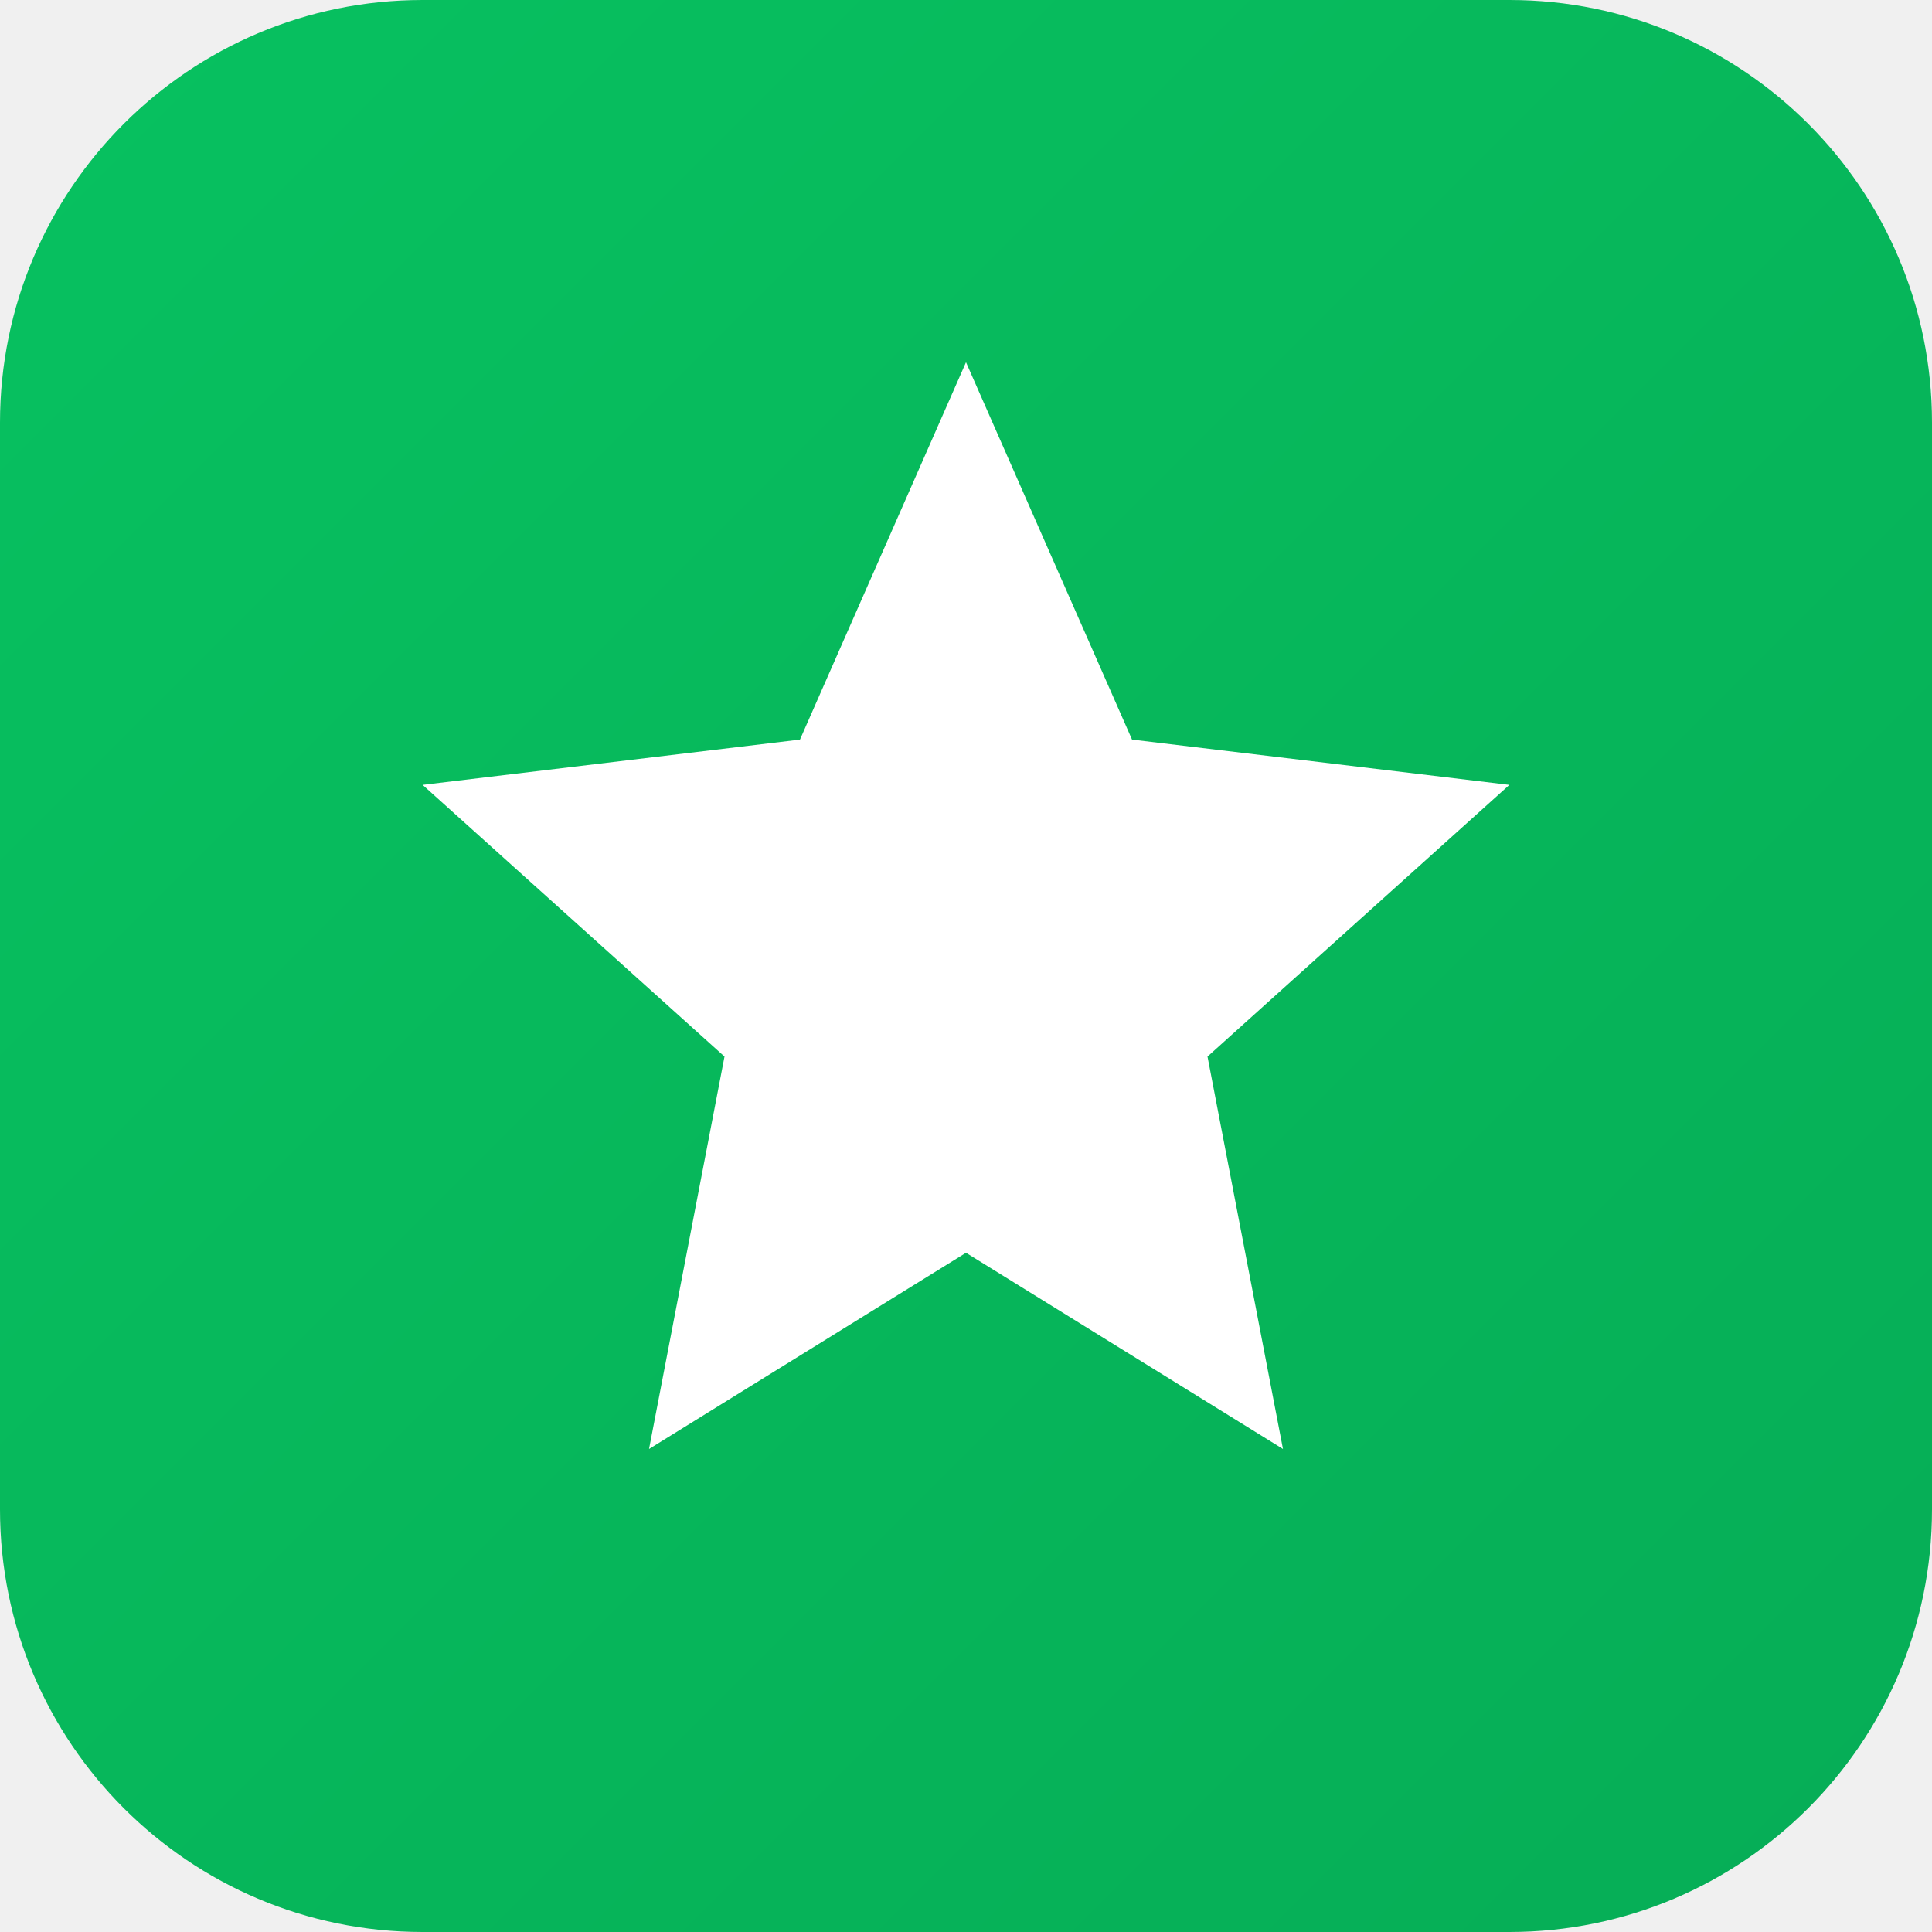
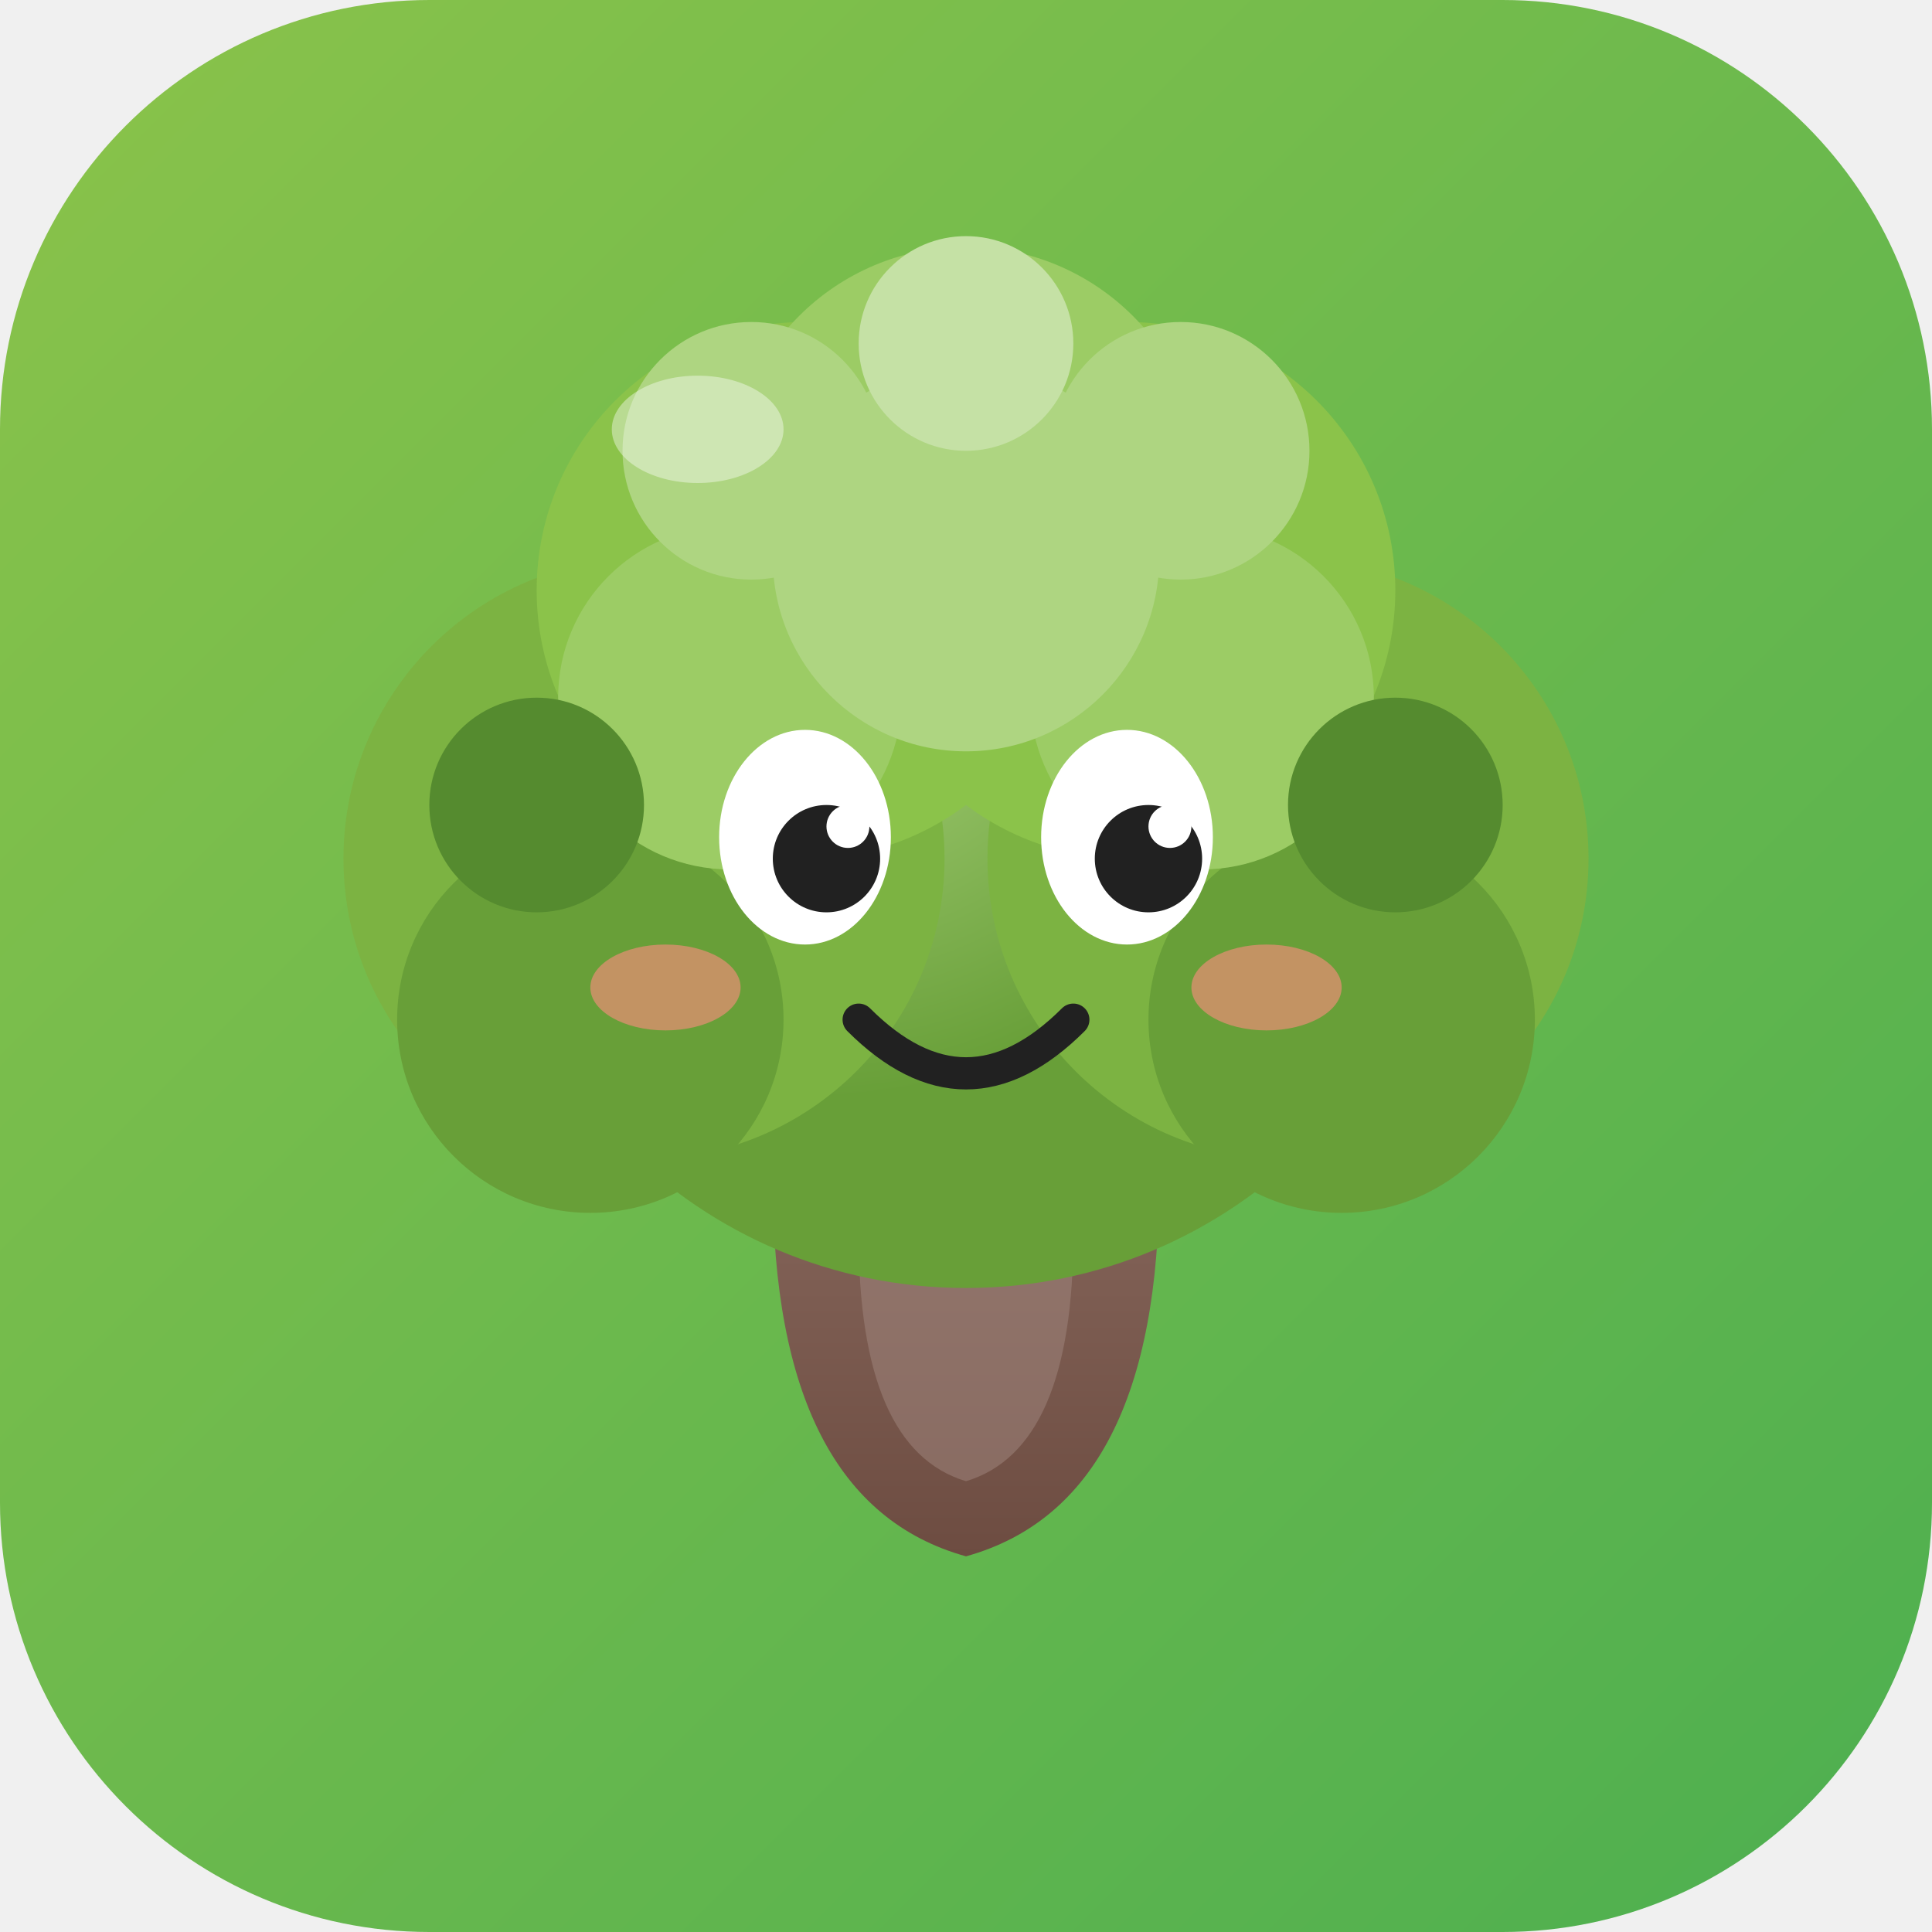
- <svg xmlns="http://www.w3.org/2000/svg" viewBox="0 0 64 64">
+ <svg xmlns="http://www.w3.org/2000/svg" viewBox="0 0 180 180" width="180" height="180">
  <defs>
    <linearGradient id="bg" x1="0%" y1="0%" x2="100%" y2="100%">
-       <stop offset="0%" style="stop-color:#07c160" />
-       <stop offset="100%" style="stop-color:#06ad56" />
+       <stop offset="0%" style="stop-color:#8BC34A" />
+       <stop offset="100%" style="stop-color:#4CAF50" />
+     </linearGradient>
+     <radialGradient id="headShine" cx="35%" cy="30%" r="50%">
+       <stop offset="0%" style="stop-color:#AED581" />
+       <stop offset="100%" style="stop-color:#689F38" />
+     </radialGradient>
+     <linearGradient id="stem" x1="0%" y1="0%" x2="0%" y2="100%">
+       <stop offset="0%" style="stop-color:#8D6E63" />
+       <stop offset="100%" style="stop-color:#6D4C41" />
    </linearGradient>
  </defs>
-   <rect width="64" height="64" rx="14" fill="url(#bg)" />
-   <path d="M32 12l5.5 12.5L50 26l-10 9 2.5 13L32 41.5 21.5 48 24 35 14 26l12.5-1.5z" fill="#fff" />
+   <rect width="180" height="180" rx="40" fill="url(#bg)" />
+   <path d="M72 110 Q72 140 90 145 Q108 140 108 110 L108 95 L72 95 Z" fill="url(#stem)" />
+   <path d="M80 115 Q80 135 90 138 Q100 135 100 115 Z" fill="#A1887F" opacity="0.5" />
+   <circle cx="90" cy="75" r="45" fill="url(#headShine)" />
+   <circle cx="60" cy="80" r="28" fill="#7CB342" />
+   <circle cx="120" cy="80" r="28" fill="#7CB342" />
+   <circle cx="75" cy="55" r="25" fill="#8BC34A" />
+   <circle cx="105" cy="55" r="25" fill="#8BC34A" />
+   <circle cx="90" cy="45" r="22" fill="#9CCC65" />
+   <circle cx="55" cy="95" r="18" fill="#689F38" />
+   <circle cx="125" cy="95" r="18" fill="#689F38" />
+   <circle cx="68" cy="65" r="16" fill="#9CCC65" />
+   <circle cx="112" cy="65" r="16" fill="#9CCC65" />
+   <circle cx="90" cy="52" r="18" fill="#AED581" />
+   <circle cx="50" cy="75" r="10" fill="#558B2F" />
+   <circle cx="130" cy="75" r="10" fill="#558B2F" />
+   <circle cx="70" cy="42" r="12" fill="#AED581" />
+   <circle cx="110" cy="42" r="12" fill="#AED581" />
+   <circle cx="90" cy="32" r="10" fill="#C5E1A5" />
+   <ellipse cx="75" cy="78" rx="8" ry="10" fill="#fff" />
+   <ellipse cx="105" cy="78" rx="8" ry="10" fill="#fff" />
+   <circle cx="77" cy="80" r="5" fill="#212121" />
+   <circle cx="107" cy="80" r="5" fill="#212121" />
+   <circle cx="79" cy="77" r="2" fill="#fff" />
+   <circle cx="109" cy="77" r="2" fill="#fff" />
+   <path d="M80 95 Q90 105 100 95" stroke="#212121" stroke-width="3" fill="none" stroke-linecap="round" />
+   <ellipse cx="62" cy="92" rx="7" ry="4" fill="#FF8A80" opacity="0.6" />
+   <ellipse cx="118" cy="92" rx="7" ry="4" fill="#FF8A80" opacity="0.6" />
+   <ellipse cx="65" cy="40" rx="8" ry="5" fill="#fff" opacity="0.4" />
</svg>
